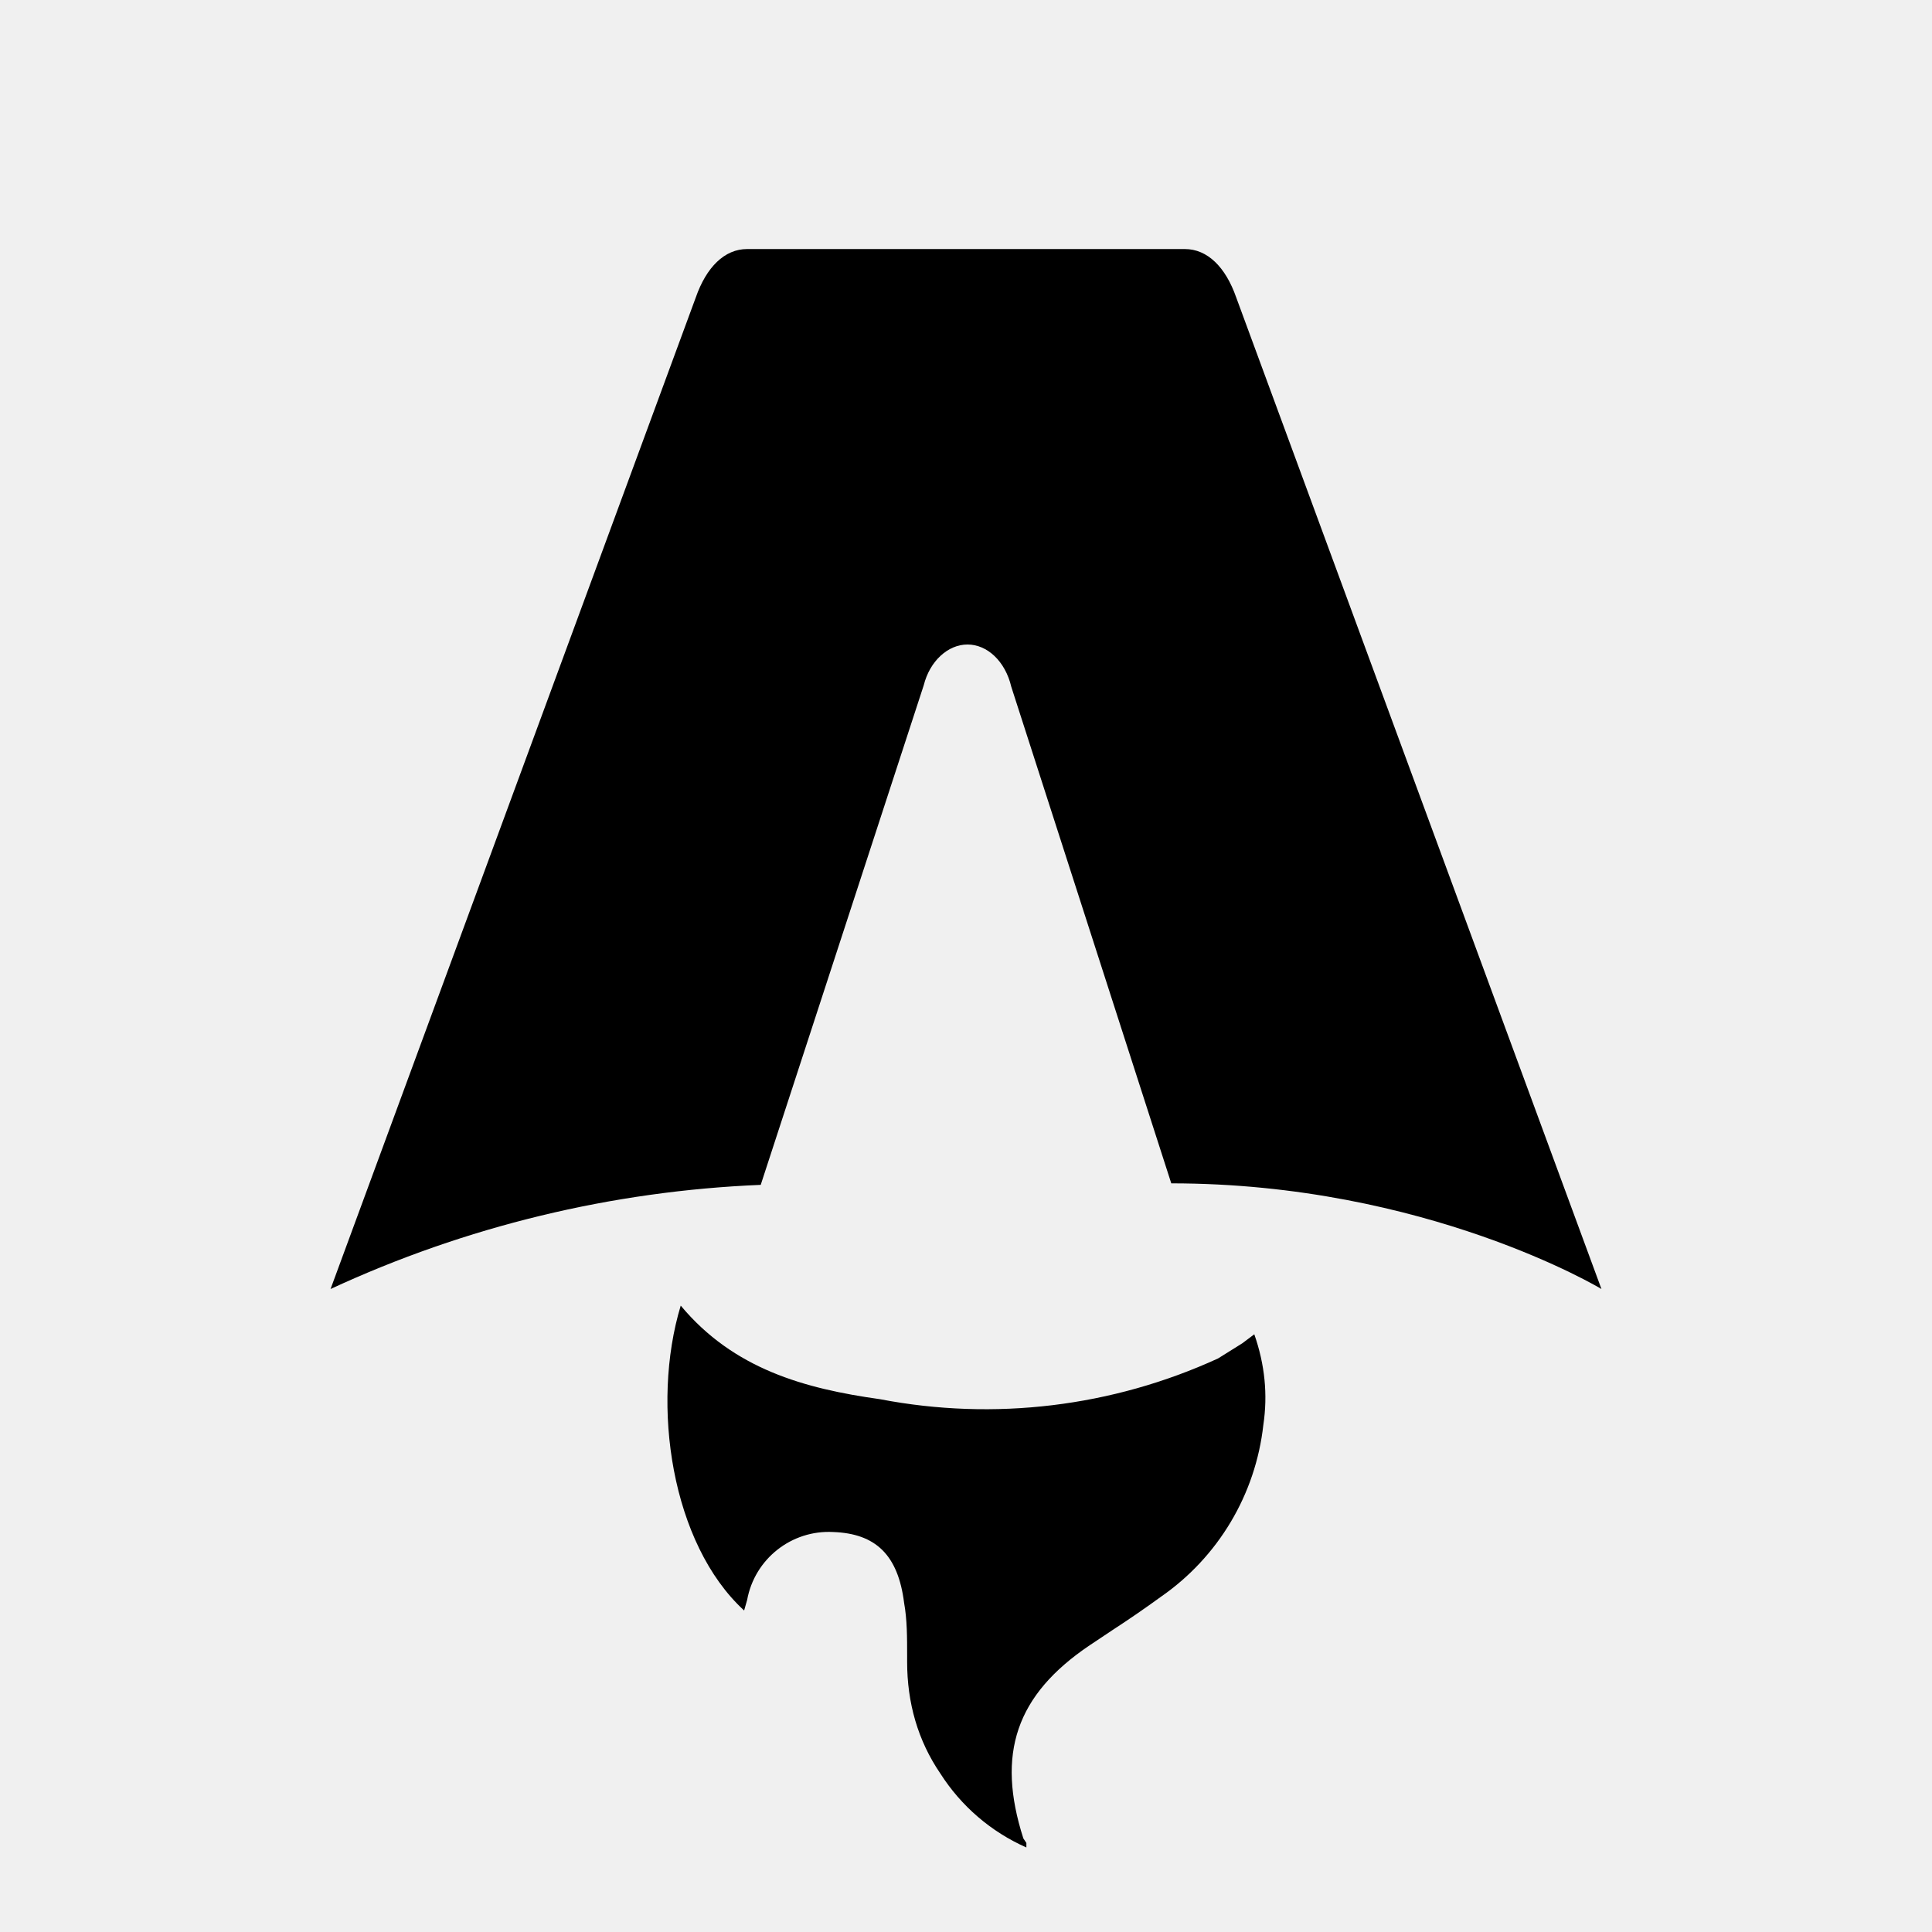
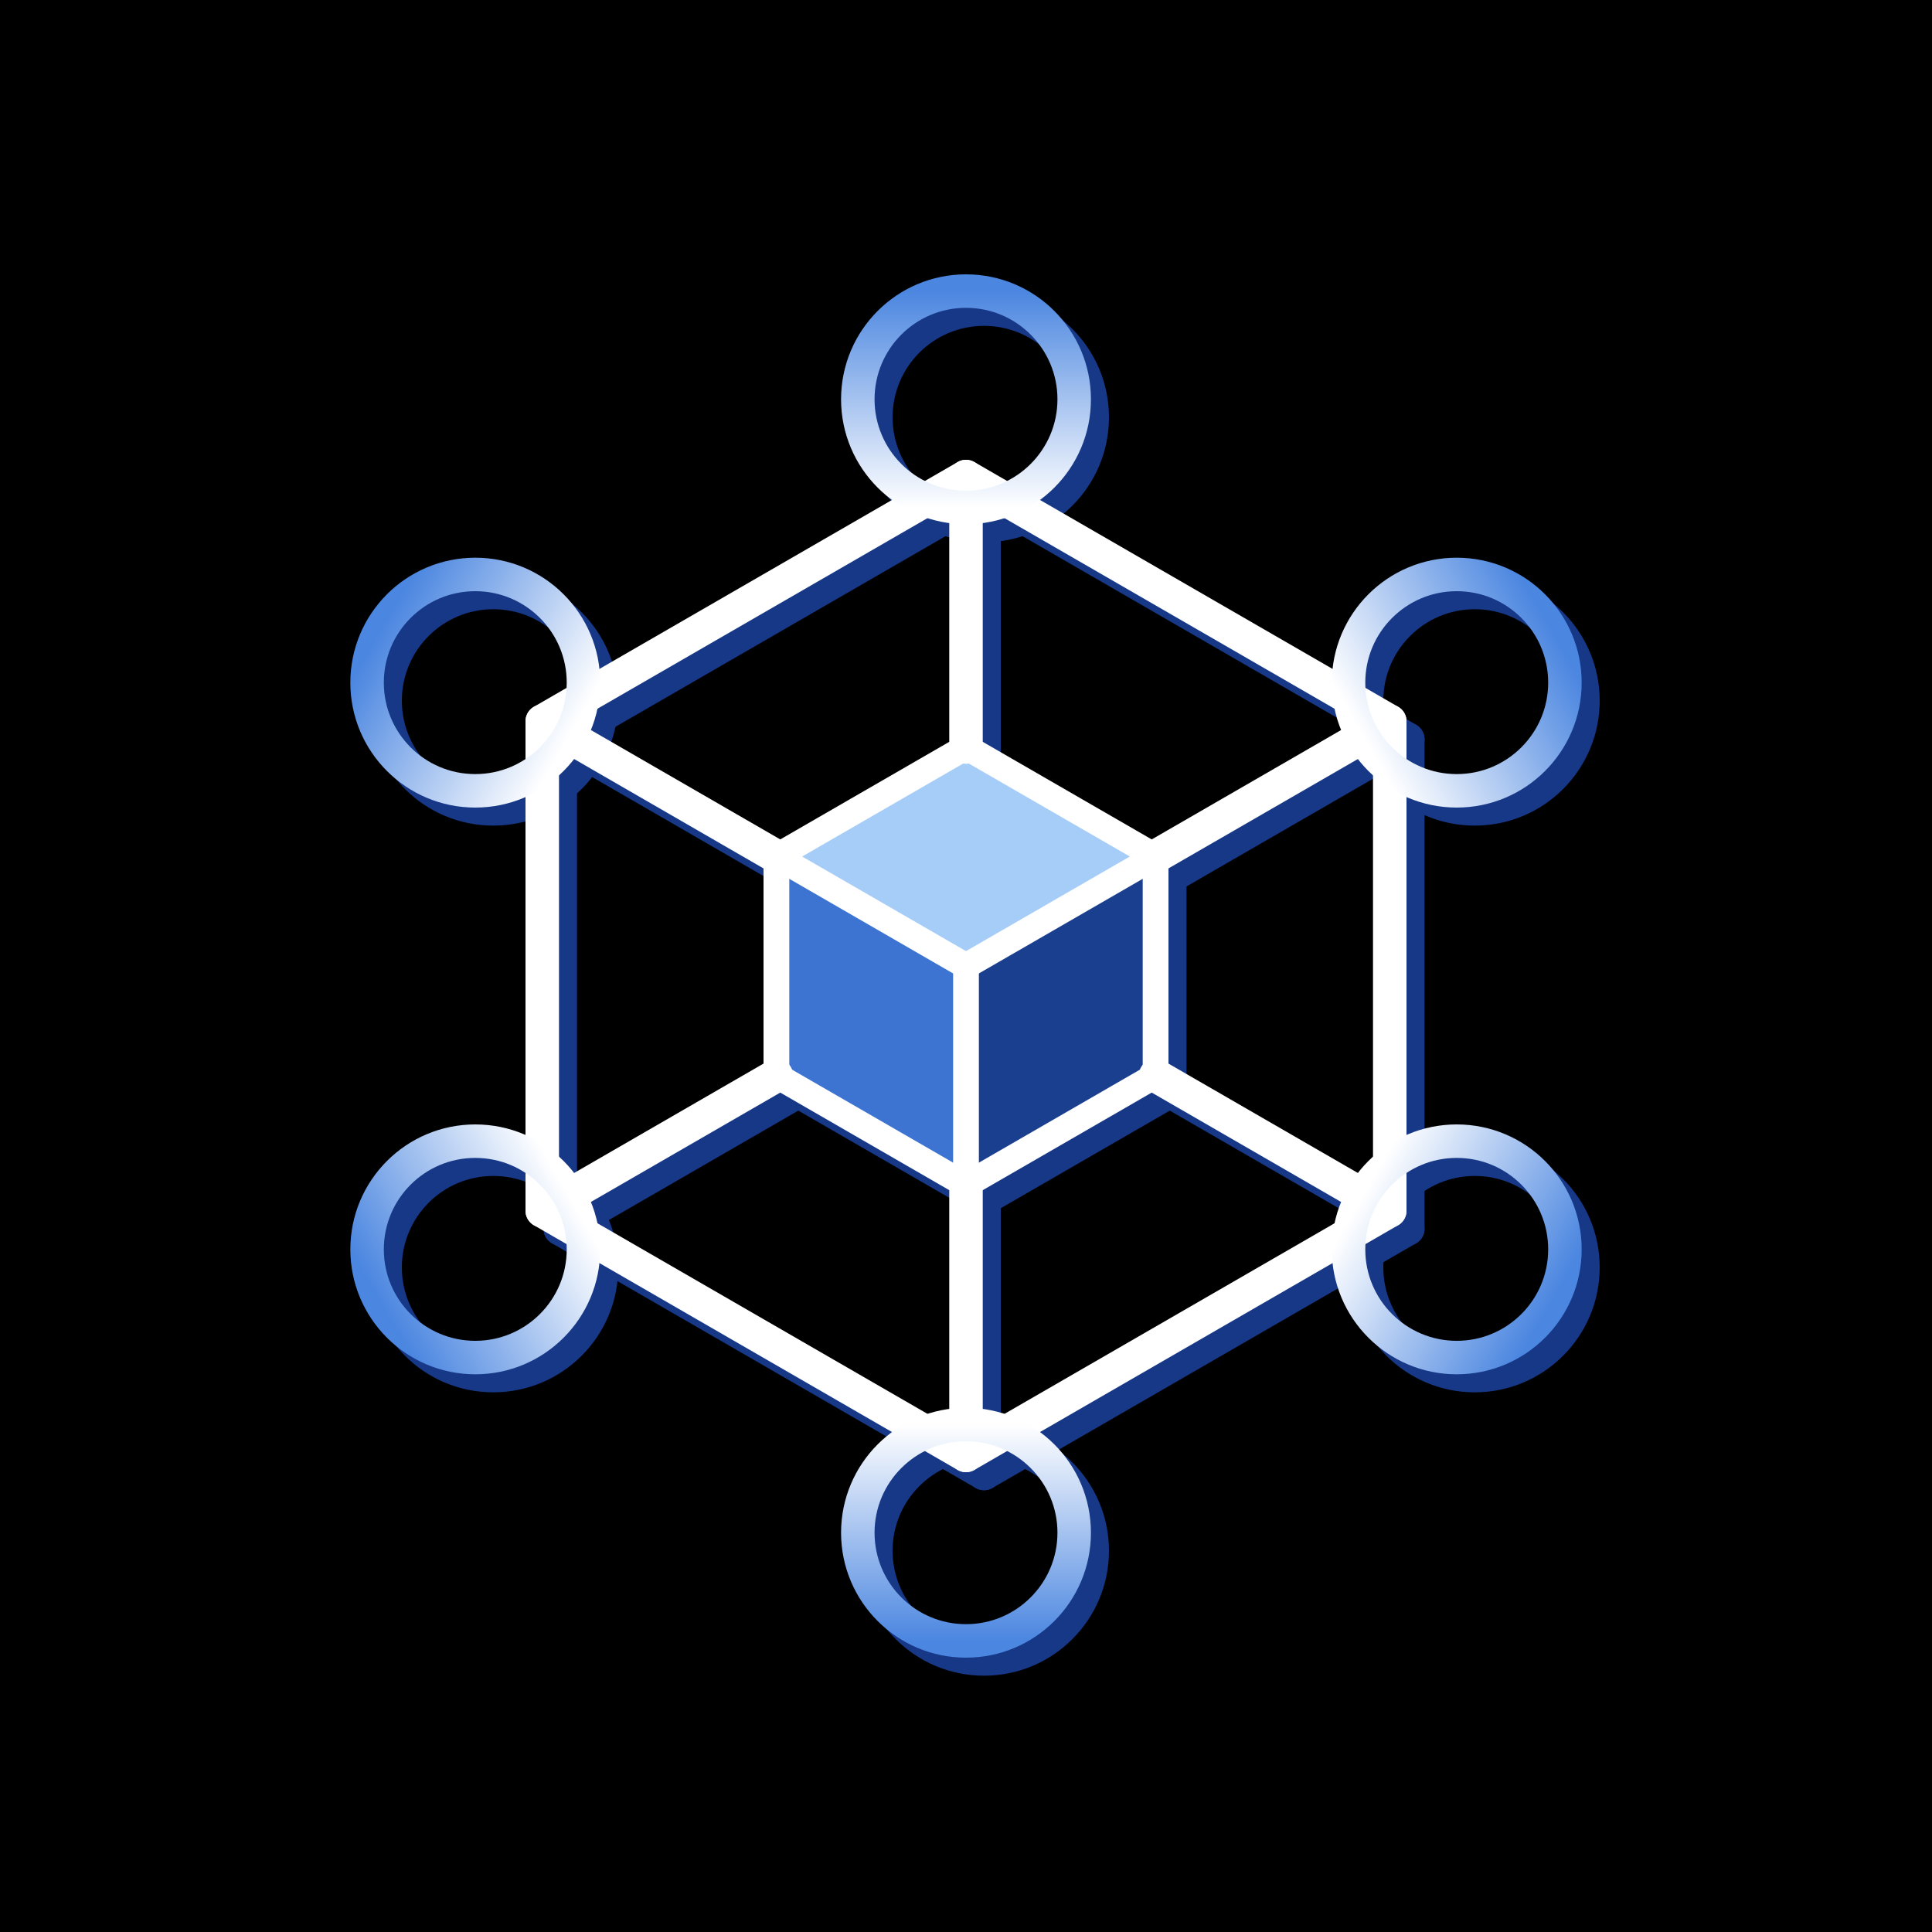
- <svg xmlns="http://www.w3.org/2000/svg" fill="none" viewBox="0 0 128 128">
-   <path d="M50.4 78.5a75.1 75.1 0 0 0-28.5 6.9l24.2-65.7c.7-2 1.9-3.2 3.4-3.2h29c1.5 0 2.7 1.2 3.4 3.2l24.2 65.7s-11.6-7-28.5-7L67 45.5c-.4-1.7-1.6-2.8-2.9-2.8-1.3 0-2.5 1.1-2.9 2.7L50.4 78.5Zm-1.1 28.2Zm-4.2-20.2c-2 6.6-.6 15.8 4.2 20.2a17.5 17.5 0 0 1 .2-.7 5.5 5.5 0 0 1 5.7-4.5c2.8.1 4.3 1.5 4.7 4.7.2 1.1.2 2.3.2 3.5v.4c0 2.7.7 5.2 2.2 7.4a13 13 0 0 0 5.7 4.9v-.3l-.2-.3c-1.8-5.6-.5-9.5 4.4-12.8l1.5-1a73 73 0 0 0 3.2-2.2 16 16 0 0 0 6.8-11.4c.3-2 .1-4-.6-6l-.8.6-1.6 1a37 37 0 0 1-22.4 2.7c-5-.7-9.7-2-13.2-6.2Z" />
-   <style>
-         path { fill: #000; }
-         @media (prefers-color-scheme: dark) {
-             path { fill: #FFF; }
-         }
-     </style>
+ <svg xmlns="http://www.w3.org/2000/svg" viewBox="0 0 750 750" width="750" height="750">
+   <defs>
+     <linearGradient id="cg1" gradientUnits="userSpaceOnUse" x1="375" y1="197" x2="375" y2="113">
+       <stop offset="0%" stop-color="#ffffff" />
+       <stop offset="100%" stop-color="#4b86e0" />
+     </linearGradient>
+     <linearGradient id="cg2" gradientUnits="userSpaceOnUse" x1="529.1" y1="286" x2="601.9" y2="244">
+       <stop offset="0%" stop-color="#ffffff" />
+       <stop offset="100%" stop-color="#4b86e0" />
+     </linearGradient>
+     <linearGradient id="cg3" gradientUnits="userSpaceOnUse" x1="529.1" y1="464" x2="601.9" y2="506">
+       <stop offset="0%" stop-color="#ffffff" />
+       <stop offset="100%" stop-color="#4b86e0" />
+     </linearGradient>
+     <linearGradient id="cg4" gradientUnits="userSpaceOnUse" x1="375" y1="553" x2="375" y2="637">
+       <stop offset="0%" stop-color="#ffffff" />
+       <stop offset="100%" stop-color="#4b86e0" />
+     </linearGradient>
+     <linearGradient id="cg5" gradientUnits="userSpaceOnUse" x1="220.9" y1="464" x2="148.1" y2="506">
+       <stop offset="0%" stop-color="#ffffff" />
+       <stop offset="100%" stop-color="#4b86e0" />
+     </linearGradient>
+     <linearGradient id="cg6" gradientUnits="userSpaceOnUse" x1="220.9" y1="286" x2="148.1" y2="244">
+       <stop offset="0%" stop-color="#ffffff" />
+       <stop offset="100%" stop-color="#4b86e0" />
+     </linearGradient>
+   </defs>
+   <rect width="750" height="750" fill="#000000" />
+   <g transform="translate(7,7)" stroke="#2050c0" fill="none" opacity="0.7" stroke-linecap="round" stroke-linejoin="round">
+     <path d="M 375,185 L 539.5,280 L 539.5,470 L 375,565 L 210.5,470 L 210.5,280 Z" stroke-width="13" />
+     <line x1="375" y1="185" x2="375" y2="290" stroke-width="13" />
+     <line x1="539.5" y1="280" x2="448.6" y2="332.5" stroke-width="13" />
+     <line x1="539.5" y1="470" x2="448.6" y2="417.5" stroke-width="13" />
+     <line x1="375" y1="565" x2="375" y2="460" stroke-width="13" />
+     <line x1="210.5" y1="470" x2="301.4" y2="417.5" stroke-width="13" />
+     <line x1="210.5" y1="280" x2="301.4" y2="332.5" stroke-width="13" />
+     <path d="M 375,290 L 448.6,332.5 L 448.6,417.5 L 375,460 L 301.4,417.5 L 301.4,332.5 Z" stroke-width="10" />
+     <line x1="375" y1="375" x2="448.6" y2="332.5" stroke-width="10" />
+     <line x1="375" y1="375" x2="301.4" y2="332.5" stroke-width="10" />
+     <line x1="375" y1="375" x2="375" y2="460" stroke-width="10" />
+     <circle cx="375" cy="155" r="42" stroke-width="13" />
+     <circle cx="565.5" cy="265" r="42" stroke-width="13" />
+     <circle cx="565.5" cy="485" r="42" stroke-width="13" />
+     <circle cx="375" cy="595" r="42" stroke-width="13" />
+     <circle cx="184.5" cy="485" r="42" stroke-width="13" />
+     <circle cx="184.5" cy="265" r="42" stroke-width="13" />
+   </g>
+   <polygon points="375,290 448.6,332.5 375,375 301.4,332.5" fill="#a6cdf7" />
+   <polygon points="375,375 301.4,332.5 301.4,417.5 375,460" fill="#3d74d1" />
+   <polygon points="375,375 448.6,332.5 448.6,417.5 375,460" fill="#1b3f8f" />
+   <g stroke="#ffffff" fill="none" stroke-linecap="round" stroke-linejoin="round">
+     <path d="M 375,185 L 539.5,280 L 539.5,470 L 375,565 L 210.5,470 L 210.5,280 Z" stroke-width="13" />
+     <line x1="375" y1="185" x2="375" y2="290" stroke-width="13" />
+     <line x1="539.5" y1="280" x2="448.6" y2="332.5" stroke-width="13" />
+     <line x1="539.5" y1="470" x2="448.6" y2="417.5" stroke-width="13" />
+     <line x1="375" y1="565" x2="375" y2="460" stroke-width="13" />
+     <line x1="210.5" y1="470" x2="301.4" y2="417.5" stroke-width="13" />
+     <line x1="210.5" y1="280" x2="301.4" y2="332.5" stroke-width="13" />
+     <path d="M 375,290 L 448.6,332.5 L 448.6,417.5 L 375,460 L 301.4,417.5 L 301.4,332.5 Z" stroke-width="10" />
+     <line x1="375" y1="375" x2="448.6" y2="332.5" stroke-width="10" />
+     <line x1="375" y1="375" x2="301.4" y2="332.5" stroke-width="10" />
+     <line x1="375" y1="375" x2="375" y2="460" stroke-width="10" />
+   </g>
+   <g fill="none">
+     <circle cx="375" cy="155" r="42" stroke="url(#cg1)" stroke-width="13" />
+     <circle cx="565.5" cy="265" r="42" stroke="url(#cg2)" stroke-width="13" />
+     <circle cx="565.5" cy="485" r="42" stroke="url(#cg3)" stroke-width="13" />
+     <circle cx="375" cy="595" r="42" stroke="url(#cg4)" stroke-width="13" />
+     <circle cx="184.5" cy="485" r="42" stroke="url(#cg5)" stroke-width="13" />
+     <circle cx="184.5" cy="265" r="42" stroke="url(#cg6)" stroke-width="13" />
+   </g>
</svg>
